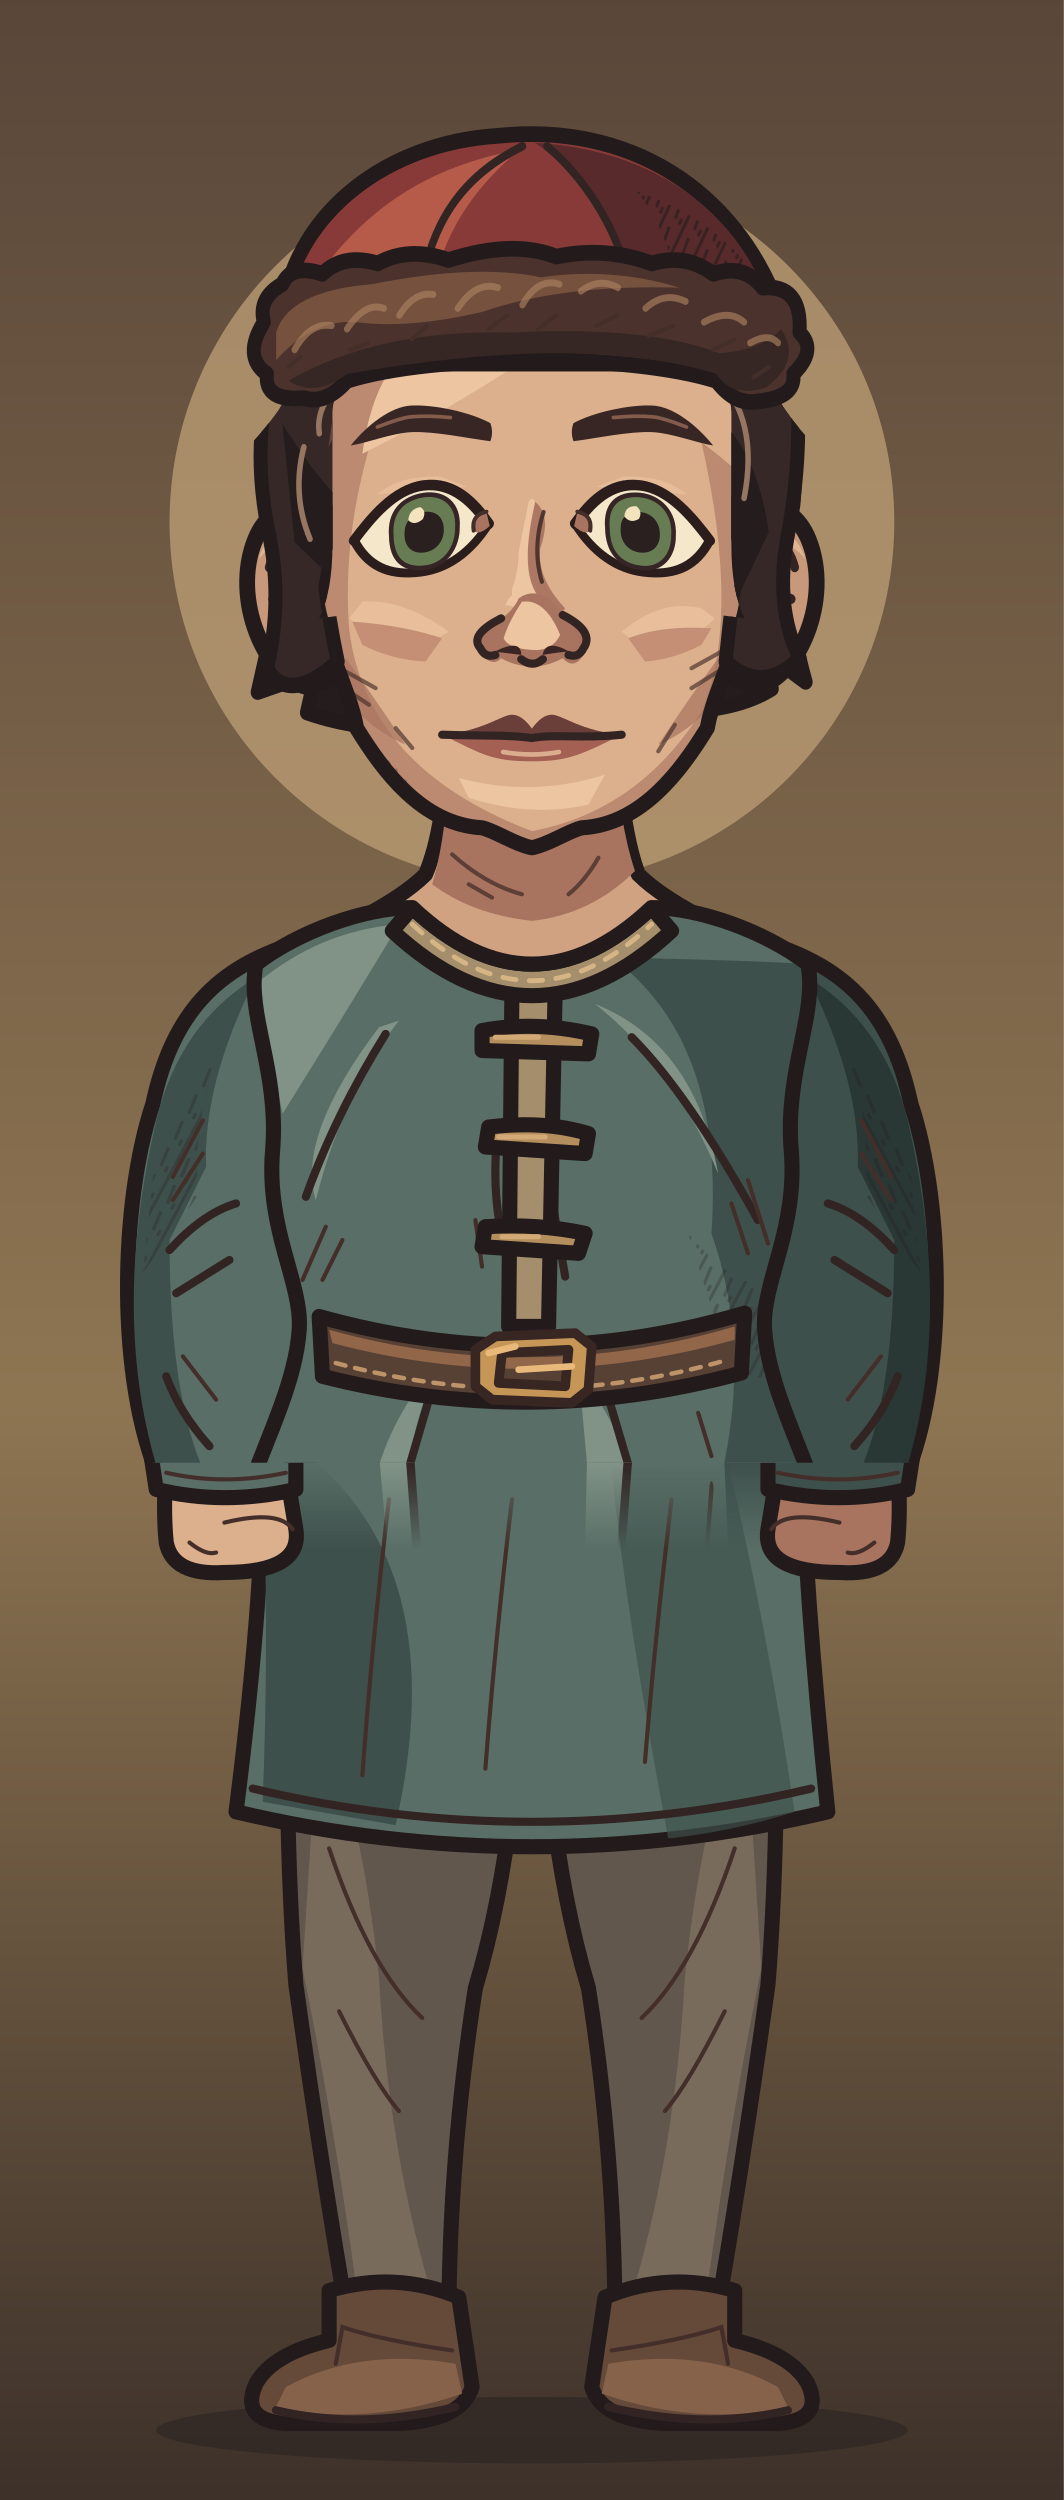
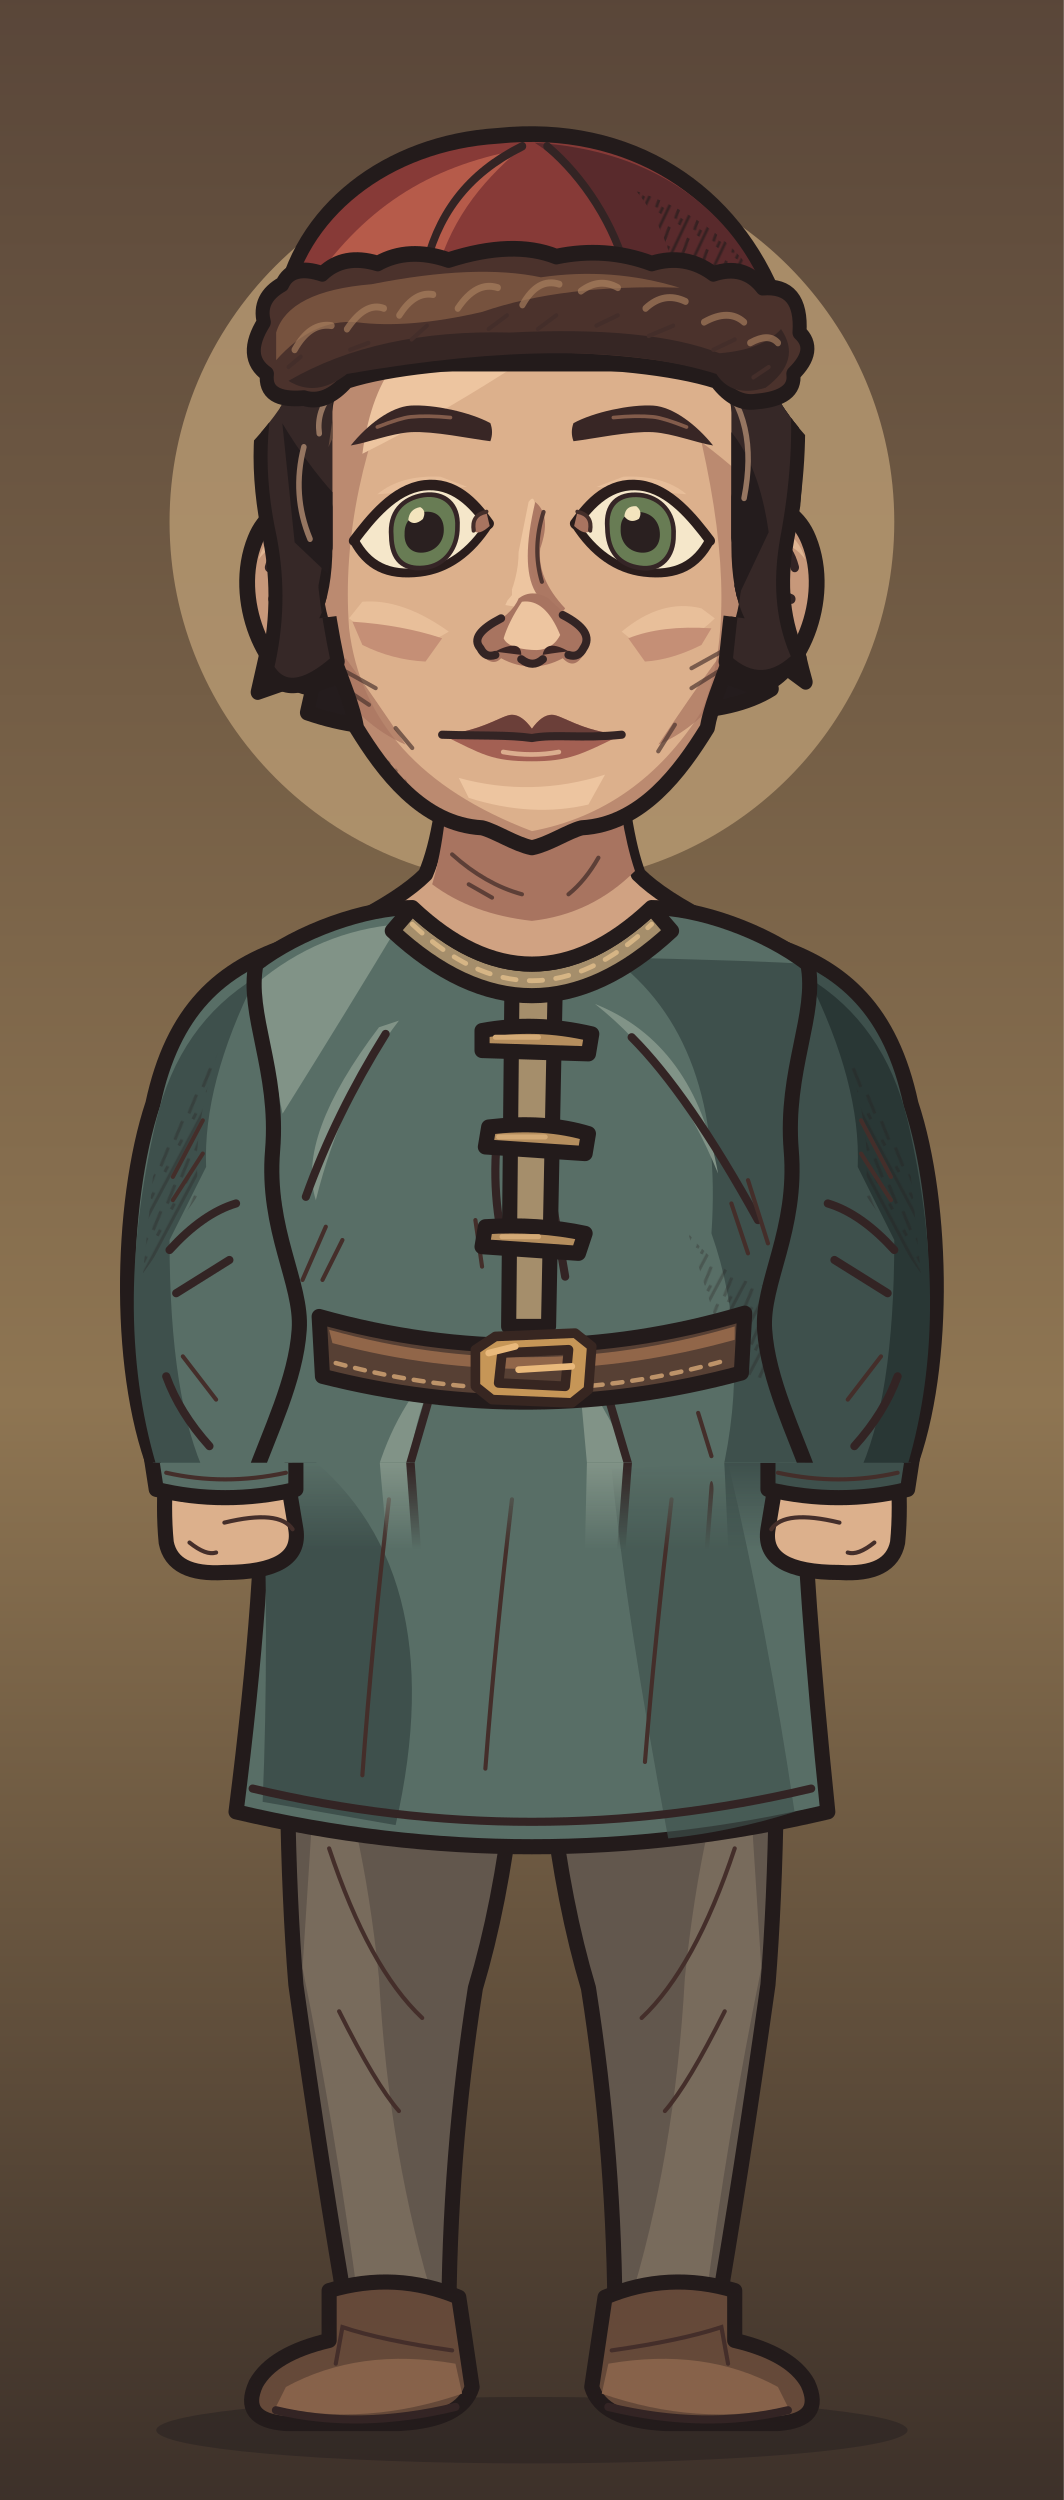
<svg xmlns="http://www.w3.org/2000/svg" xmlns:xlink="http://www.w3.org/1999/xlink" aria-labelledby="title" width="320" height="752" viewBox="0 0 320 752" role="img">
  <defs>
    <style>
      .edge {stroke:#231b1b;stroke-width:4.55;stroke-linecap:round;stroke-linejoin:round}
      .seam {fill:none;stroke:#332424;stroke-width:2.45;stroke-linecap:round;stroke-linejoin:round}
      .etch {fill:none;stroke:#442e2a;stroke-width:1.25;stroke-linecap:round}
      .hair-line {fill:none;stroke:#967661;stroke-width:1.45;stroke-linecap:round}
      .white {fill:#f5e7ca;stroke:#2a1d1c;stroke-width:2.65;stroke-linejoin:round}
      .label {fill:#efdfc1;font:600 20px Georgia,serif}
      .muted {fill:#b8aa96;font:13px 'Segoe UI',sans-serif}
      .section {fill:#dcbb8e;font:600 14px 'Segoe UI',sans-serif}
    </style>
    <linearGradient id="umber" x2="0" y2="1" gradientUnits="objectBoundingBox">
      <stop stop-color="#594639" />
      <stop offset=".56" stop-color="#8e7552" />
      <stop offset="1" stop-color="#3c3029" />
    </linearGradient>
    <linearGradient id="ash" x2="0" y2="1" gradientUnits="objectBoundingBox">
      <stop stop-color="#3b423d" />
      <stop offset=".56" stop-color="#7a7d67" />
      <stop offset="1" stop-color="#242b28" />
    </linearGradient>
    <linearGradient id="rose" x2="0" y2="1" gradientUnits="objectBoundingBox">
      <stop stop-color="#51404a" />
      <stop offset=".56" stop-color="#8a6972" />
      <stop offset="1" stop-color="#372c33" />
    </linearGradient>
    <pattern id="paper-grain" width="63" height="57" patternUnits="userSpaceOnUse">
      <path d="M1 16l2-1m21-4 5-2m16 7 6-1M12 32l3-1m16 11 4-1m20-14 4 1M4 51l5-1m41 0 9-2" fill="none" stroke="#231a1b" stroke-width=".85" opacity=".19" />
      <path d="M4 5l9-1m29 2 2-1M1 40l4-1m12 9 1-1m21-23 4-1m9 12 5-2" fill="none" stroke="#f0dbb5" stroke-width=".85" opacity=".23" />
      <path d="M16 19h.6m13-3h.7m28 6h.7m-39 15h.6m23 4h.6m-12 11h.7m29-39h.7" fill="none" stroke="#21191a" stroke-width="1.2" opacity=".28" stroke-linecap="round" />
    </pattern>
    <pattern id="ink-lines" width="7" height="9" patternUnits="userSpaceOnUse" patternTransform="rotate(28)">
      <path d="M1 -2V10m2.8-8 .6 6m1.9-1v5" stroke="#271d1d" stroke-width=".95" fill="none" opacity=".65" />
    </pattern>
    <radialGradient id="vignette" cx=".5" cy=".39" r=".72">
      <stop offset=".47" stop-color="#20191c" stop-opacity="0" />
      <stop offset="1" stop-color="#20191c" stop-opacity=".48" />
    </radialGradient>
    <g id="firs" fill="currentColor">
      <path d="M10 439Q15 379 12 300L9 220 15 146 15 54 19 80 21 147 28 230 25 326 29 439Z" />
      <path d="M17 169Q27 174 45 174L57 169 49 179 27 187 17 185                M18 194Q29 196 52 192L63 183 56 194 26 205 16 207                M15 225Q46 230 67 218L77 206 71 223 42 238 18 241                M17 252Q48 255 78 245L91 230 84 249 52 266 20 269                M14 282Q40 281 71 278L88 261 84 281 57 291 19 298                M19 312Q43 316 69 310L88 299 84 310 58 322 22 325" />
      <path d="M6 312 0 315V284L11 285M0 266 13 270V250L0 249M0 220 15 221 15 206 0 202                M0 180 16 181V167L0 165M0 141 15 150V138L0 133M0 112 17 127V118L0 104" />
      <path d="M64 440Q55 380 58 324L59 258 63 217 68 222 65 266 68 328 76 440Z                M63 291Q78 294 89 282L100 267 96 283 81 301 62 307                M63 323Q80 323 106 304L98 321 68 339                M63 316Q44 306 37 293L41 307 64 329Z" />
    </g>
    <g id="brambles" fill="none" stroke="currentColor" stroke-linecap="round" stroke-linejoin="round">
      <path stroke-width="3.8" d="M9 440Q13 401 21 380T26 333m-8 57Q39 375 43 352m-28 46Q6 377 0 376M41 440Q41 402 63 385m-20 44q26-6 39-30" />
      <path stroke-width="2" d="M23 364l14-13m-12 4-7-15m20 29 17-4m-15-1 1-11m13 49 2-17m2 14 18-5m-34 32q-12-10-17-10" />
    </g>
    <g id="night-scratches" fill="none" stroke="currentColor" stroke-width="1.2" stroke-linecap="round">
      <path d="M16 113q32-11 54-8m-30 9 16-3m184-40q19-4 44 1m-11 7 19 4                M24 335q33-3 68-16m-44 16 26-4m164-9q31 5 60-3m-39 8 38-3                M27 391q22-6 52-5m168 14q28-8 57-8m-40 11 24-4                M55 178l18-6m177 36 17 3m-12-4 17-1" />
    </g>
    <g id="shirt-setting">
      <rect width="320" height="440" fill="url(#umber)" />
      <path d="M60 187C49 137 74 84 122 63c51-23 107-8 139 35 30 40 23 101-1 135-24 36-65 54-110 49-44-4-79-42-90-95Z" fill="#c2a077" />
      <path d="M53 178C47 128 84 78 129 61m-65 160c22 43 65 68 103 66m82-187c19 20 27 48 24 72" fill="none" stroke="#c6a578" stroke-width="1.3" opacity=".65" />
      <path d="M50 217q24 8 64 1l-15 7-56 6m176-90q39-13 70-5l-26 4 28 2-64 6" fill="#856c54" opacity=".5" />
      <use xlink:href="#firs" style="color:#342827" opacity=".52" transform="translate(-26 8)" />
      <use xlink:href="#firs" style="color:#413128" opacity=".58" transform="translate(340 101) scale(-1 .81)" />
      <use xlink:href="#night-scratches" style="color:#dfbb87" opacity=".28" />
      <use xlink:href="#brambles" style="color:#291f22" opacity=".71" />
      <rect width="320" height="440" fill="url(#vignette)" />
      <rect width="320" height="440" fill="url(#paper-grain)" />
    </g>
    <g id="armor-setting">
      <rect width="320" height="440" fill="url(#ash)" />
      <path d="M48 164c1-51 34-91 83-101 48-11 98 1 130 36 37 39 36 93 8 136-20 30-75 59-121 49-56-12-101-60-100-120Z" fill="#a5a48a" />
      <path d="M54 144q8-48 53-66m108 5c39 15 61 39 68 68m-44 107q-41 31-93 30" fill="none" stroke="#bec0a0" stroke-width="1.2" opacity=".56" />
      <path d="M42 173q49-4 68 3l-43 6 25 3-49 4m151 35q47 10 104-6l-26 14-62 8Z" fill="#707764" opacity=".48" />
      <use xlink:href="#firs" style="color:#27312c" opacity=".64" transform="translate(-36 30)" />
      <use xlink:href="#firs" style="color:#303833" opacity=".75" transform="translate(324 45) scale(-.86 1.03)" />
      <use xlink:href="#brambles" style="color:#252a27" opacity=".62" transform="translate(319 10) scale(-1 1)" />
      <use xlink:href="#night-scratches" style="color:#d8d8a9" opacity=".28" transform="translate(-2 21)" />
      <rect width="320" height="440" fill="url(#vignette)" />
      <rect width="320" height="440" fill="url(#paper-grain)" />
    </g>
    <g id="woman-setting">
      <rect width="320" height="440" fill="url(#rose)" />
      <path d="M56 160C60 107 95 74 142 65c47-9 100 15 121 50 23 39 19 90-12 126-31 39-73 55-115 44-52-13-85-74-80-125Z" fill="#b18b83" />
      <path d="M61 126c15-36 40-55 84-63m97 38c27 25 36 61 29 98m-201 25q14 29 42 47" fill="none" stroke="#d0a69a" stroke-width="1.2" opacity=".58" />
      <path d="M44 235q40-4 76-1l-20 6-36 2 19 3-44 5m183-50q35 3 60-3l-24 9-31 2" fill="#775d65" opacity=".6" />
      <use xlink:href="#firs" style="color:#3b2b34" opacity=".58" transform="translate(-20 84) scale(.86 .91)" />
      <use xlink:href="#firs" style="color:#3d2e39" opacity=".68" transform="translate(327 54) scale(-.85 .98)" />
      <path d="M300 440q-2-82-6-173l-9-103 7-35 12 42 9 98 7 171Z                M294 195q-10-18-25-24l-15-1 13-4 11 2 18 15                M285 162q-13-22-34-27l-7 4 7-11 17 4 20 17                M303 242q-18-23-36-27l-13 3 15-9 11 2 21 15" fill="#3a2b33" opacity=".64" />
      <use xlink:href="#brambles" style="color:#2d2229" opacity=".8" transform="translate(12 6)" />
      <use xlink:href="#night-scratches" style="color:#e1b8a8" opacity=".28" transform="translate(0 7)" />
      <rect width="320" height="440" fill="url(#vignette)" />
      <rect width="320" height="440" fill="url(#paper-grain)" />
    </g>
    <pattern id="mail-rings" width="14" height="13" patternUnits="userSpaceOnUse" patternTransform="rotate(-7)">
      <path d="M-1 2q3-3 6 0 1 3-2 5Q0 8-1 5M6 2q3-3 6 0 1 3-2 5Q7 8 6 5M3 8q3-3 6 0 1 3-2 5-3 1-4-2M10 8q3-3 6 0" fill="none" stroke="#2d2c28" stroke-width="1.6" stroke-linecap="round" />
      <path d="M-.5 4q1.5-2 3-1m5 1q1.4-2 3-1M4 10q1.5-2 3-1m4 1q1.4-2 3-1" fill="none" stroke="#9a9b87" stroke-width="1.12" opacity=".78" stroke-linecap="round" />
    </pattern>
    <pattern id="armor-plates" width="47" height="24" patternUnits="userSpaceOnUse" patternTransform="translate(4 4) rotate(2)">
      <path d="M1 0l21 .7 1 18-3 3-17-1-1-4Zm24 1 19-1 2 15-3 7-19-2Z" fill="#85867a" stroke="#352e2a" stroke-width="1.75" stroke-linejoin="round" />
      <path d="M2 2l18 .2-.2 4L5 7 4 17Zm24 0 16-1 1 4-14 2-3 10Z" fill="#a9a58d" />
      <path d="M19 4l4 14-3 3-16-1 13-4Zm22 2 4 10-2 5-17-1 13-4Z" fill="#62655f" />
      <path d="M7 7l1-.5m6 12 3-2m16-7 5-1m-7 5 4-2" fill="none" stroke="#d0c0a0" stroke-width=".9" opacity=".76" />
      <path d="M6 12q2-2 2.7 1-1 2.2-2.7.5Zm12 1q1.8-2 2.4.6-1 2.6-2.5.8Zm11 1q1-2.2 2.8-1-.2 2.9-2.8 2.1Zm12-2q2.2-1.4 2.3.8-1 2.3-2.3.5Z" fill="#3c342d" />
    </pattern>
    <clipPath id="portrait-frame">
      <rect width="320" height="440" />
    </clipPath>
    <clipPath id="headgear-hair-back-reveal">
      <path d="M88.662 109.5H231.338Q229.338 118.5 249.338 138.5L320 215V440H0V215L70.662 138.5Q90.662 118.5 88.662 109.5Z" />
    </clipPath>
    <clipPath id="wardrobe-torso-mask">
      <path d="M124 273 C110 273 90 280 77 290 C74 305 84 322 82 346 C80 370 91 386 90 400 C89 415 81 431 76 445 H244 C239 431 231 415 230 400 C229 386 240 370 238 346 C236 322 246 305 243 290 C230 280 210 273 196 273 Q160 307 124 273Z" />
    </clipPath>
    <clipPath id="face-shape-clip">
      <path d="M 160 73 C 191 73 219 90 223 128 C 224 143 225 164 225 177 C 225 189 214.75 207 212.75 219 C 204.75 232 193 248 175 249 C 171 250 165 254 160 255 C 155 254 149 250 145 249 C 127 248 115.25 232 107.25 219 C 105.25 207 95 189 95 177 C 95 164 96 143 97 128 C 101 90 129 73 160 73 Z" />
    </clipPath>
    <clipPath id="face-features-eye-left">
      <path d="M-21 0 C-16 -6 -9 -14 0 -14 C9 -14 15 -7 19.5 0 C14 8 7 12 -1 12 C-11 12 -17 8 -21 0Z" />
    </clipPath>
    <clipPath id="face-features-eye-right">
      <path d="M-21 0 C-16 -6 -9 -14 0 -14 C9 -14 15 -7 19.5 0 C14 8 7 12 -1 12 C-11 12 -17 8 -21 0Z" />
    </clipPath>
    <clipPath id="face-features-nose-bridge">
      <path d="M154 144H167V179L172 185V187H149V185L154 179Z" />
    </clipPath>
    <clipPath id="headgear-hair-front-reveal">
      <path d="M88.662 109.5H231.338Q229.338 118.5 249.338 138.5L320 215V440H0V215L70.662 138.5Q90.662 118.5 88.662 109.5Z" />
    </clipPath>
    <clipPath id="headgear-hair-face">
      <path d="M25 0H100V164Q100 178 96 186Q160 177 224 186Q220 178 220 164V0H295V337H25Z" />
    </clipPath>
    <clipPath id="hair-crown-clip">
      <path d="M97 198q-16 13-23 2 5-19 1-38-7-29 2-52 9-36 38-49 25-14 48-9 28-6 54 12 28 18 29 53 2 21-3 45-4 20 4 35-12 11-24 1Q226 172 226.5 174Q224 151 217 125Q199 129 182 116Q166 106 155 98Q142 112 118 121Q108 125 101 125Q99 148 93 176Q94 185 97 198Z" />
    </clipPath>
    <clipPath id="full-costume-join-outline">
      <path d="M79 435 Q80 474 71 545 Q160 566 249 545 Q242 477 241 435Z" />
    </clipPath>
    <linearGradient id="full-costume-join-fade" x1="0" y1="0" x2="0" y2="1">
      <stop offset="0" stop-color="#fff" />
      <stop offset="1" stop-color="#000" />
    </linearGradient>
    <mask id="full-costume-join-mask" maskUnits="userSpaceOnUse" x="0" y="440" width="320" height="26">
      <rect x="0" y="440" width="320" height="26" fill="url(#full-costume-join-fade)" />
    </mask>
  </defs>
  <g data-part="full-costume">
    <rect width="320" height="752" fill="url(#umber)" />
    <circle cx="160" cy="157" r="109" fill="#b99b73" opacity=".8" />
    <ellipse cx="160" cy="731" rx="113" ry="10" fill="#261f20" opacity=".5" />
    <g>
      <path d="M87 469 L158 469 Q158 548 143 598 Q135 649 135 700 H105 Q97 654 89 597 Q85 548 87 469Z" fill="#62574d" class="edge" />
      <path d="M96 514 Q109 546 114 595 Q117 649 131 694 H108Q101 641 91 592Z" fill="#8c7c69" opacity=".53" />
      <path d="M99 556Q111 592 127 607 M102 605Q113 627 120 635" class="etch" />
      <g transform="translate(0 0)">
        <path d="M99 689Q119 683 138 691L142 718Q139 728 120 729H86Q72 728 77 717Q82 708 99 704Z" fill="#654939" class="edge" />
        <path d="M86 718Q108 706 137 711L139 720Q110 730 83 724Z" fill="#87624a" />
        <path d="M101 711L103 700Q115 704 136 707" class="etch" />
        <path d="M83 725Q108 731 137 724" class="seam" />
      </g>
    </g>
    <g transform="translate(320 0) scale(-1 1)">
      <path d="M87 469 L158 469 Q158 548 143 598 Q135 649 135 700 H105 Q97 654 89 597 Q85 548 87 469Z" fill="#62574d" class="edge" />
      <path d="M96 514 Q109 546 114 595 Q117 649 131 694 H108Q101 641 91 592Z" fill="#8c7c69" opacity=".53" />
      <path d="M99 556Q111 592 127 607 M102 605Q113 627 120 635" class="etch" />
      <g transform="translate(0 0)">
        <path d="M99 689Q119 683 138 691L142 718Q139 728 120 729H86Q72 728 77 717Q82 708 99 704Z" fill="#654939" class="edge" />
        <path d="M86 718Q108 706 137 711L139 720Q110 730 83 724Z" fill="#87624a" />
        <path d="M101 711L103 700Q115 704 136 707" class="etch" />
        <path d="M83 725Q108 731 137 724" class="seam" />
      </g>
    </g>
    <path d="M79 435 Q80 474 71 545 Q160 566 249 545 Q242 477 241 435Z" fill="#586e66" class="edge" />
    <path d="M89 435 Q137 470 119 549 L79 542 Q81 495 79 435Z" fill="#3e504c" />
    <path d="M184 442Q188 484 201 553Q220 551 239 545 Q231 491 219 440Z" fill="#3e504c" opacity=".66" />
    <path d="M117 451Q112 493 109 534" class="etch" />
    <path d="M154 451Q149 493 146 532" class="etch" />
    <path d="M202 451Q197 493 194 530" class="etch" />
    <path d="M76 538Q160 558 244 538" class="seam" />
    <g clip-path="url(#full-costume-join-outline)" mask="url(#full-costume-join-mask)">
      <use transform="matrix(1 0 0 -4 0 2200)" xlink:href="#full-costume-upper" />
    </g>
    <g>
-       <path d="M50 441 Q49 454 50 464 Q52 474 67.5 473Q91 473 89 460 L86 442Z" fill="#dcb08c" class="edge" />
+       <path d="M50 441 Q49 454 50 464 Q52 474 67.5 473Q91 473 89 460 L86 442Z" fill="#dcb08c" class="edge" data-part="hand" />
      <path d="M67.5 458Q84 454 88 460 M57 464q5 4 8 3" class="etch" />
      <path d="M45 435H89L89 448Q67.5 453 47 448Z" fill="#586e66" class="edge" />
      <path d="M50 443Q67.5 447 86 443" class="etch" />
    </g>
    <g transform="translate(320 0) scale(-1 1)">
-       <path d="M50 441 Q49 454 50 464 Q52 474 67.5 473Q91 473 89 460 L86 442Z" fill="#a87460" class="edge" />
+       <path d="M50 441 Q49 454 50 464 Q52 474 67.5 473Q91 473 89 460 L86 442Z" fill="#dcb08c" class="edge" data-part="hand" />
      <path d="M67.5 458Q84 454 88 460 M57 464q5 4 8 3" class="etch" />
      <path d="M45 435H89L89 448Q67.5 453 47 448Z" fill="#3e504c" class="edge" />
      <path d="M50 443Q67.5 447 86 443" class="etch" />
    </g>
  </g>
  <g clip-path="url(#portrait-frame)" id="full-costume-upper">
    <g id="hair-back">
      <g clip-path="url(#headgear-hair-back-reveal)">
        <g transform="matrix(0.926 0 0 1.024 11.765 -3.765)">
          <path d="M104 96q-25 16-27 45-7 21 0 42l-6 24 19-6-3 12q35 11 69-6 59 12 82-1l-4-12 15 10q-9-29-4-52 4-39-23-58Z" fill="#241c1d" class="edge" />
        </g>
      </g>
    </g>
    <g data-part="neck">
      <g id="face-shape-neck">
        <path d="M 135 219 Q 134 249 128 263 Q 121 270 105 278 L 122 301 198 301 215 278 Q 199 270 192 263 Q 187 250 185 219 Z" fill="#d0a282" class="edge" />
        <path d="M 135 224 185 224 Q 186 247 191 262 Q 178 275 160 277 Q 142 275 130 266 Q 135 249 135 224 Z" fill="#a87460" />
        <path d="M 136 257 q 10 9 21 12 m -16 -3 7 4 m 32 -12 q -4 7 -9 11" class="etch" opacity=".75" />
      </g>
    </g>
    <path d="M88 284 C66 291 52 304 46 332 C36 362 35 415 48 445 H87 L106 336Z" fill="#586e66" class="edge" />
    <path d="M47 337 Q54 308 77 294 Q61 326 62 351 L51 373 Q51 421 62 444 H48 Q33 397 47 337Z" fill="#3e504c" />
    <path d="M46 354 Q57 326 66 315 Q57 342 60 359 L43 383Z" fill="url(#ink-lines)" opacity=".44" />
    <path d="M51 376 q10 -11 20 -14 m-18 27 16 -10 M50 414 q4 11 13 21" class="seam" />
    <path d="M52 354 l9 -17 m-9 24 9 -14 m-6 61 10 13" class="etch" />
    <g transform="translate(320 0) scale(-1 1)">
      <path d="M88 284 C66 291 52 304 46 332 C36 362 35 415 48 445 H87 L106 336Z" fill="#3e504c" class="edge" />
      <path d="M47 337 Q54 308 77 294 Q61 326 62 351 L51 373 Q51 421 62 444 H48 Q33 397 47 337Z" fill="#293735" />
      <path d="M46 354 Q57 326 66 315 Q57 342 60 359 L43 383Z" fill="url(#ink-lines)" opacity=".44" />
      <path d="M51 376 q10 -11 20 -14 m-18 27 16 -10 M50 414 q4 11 13 21" class="seam" />
      <path d="M52 354 l9 -17 m-9 24 9 -14 m-6 61 10 13" class="etch" />
    </g>
    <path d="M124 273 C110 273 90 280 77 290 C74 305 84 322 82 346 C80 370 91 386 90 400 C89 415 81 431 76 445 H244 C239 431 231 415 230 400 C229 386 240 370 238 346 C236 322 246 305 243 290 C230 280 210 273 196 273 Q160 307 124 273Z" fill="#586e66" />
    <g data-part="torso" clip-path="url(#wardrobe-torso-mask)">
      <path d="M77 296 Q96 280 120 278 Q105 303 85 335Z" fill="#819387" />
      <path d="M184 288 Q230 289 243 290 L260 444 H217 Q226 405 214 371 Q218 313 184 288Z" fill="#3e504c" />
      <path d="M78 344 Q88 359 84 381 L69 402 L61 359Z" fill="#3e504c" />
      <path d="M207 371 Q223 390 235 386 L234 416 L220 412Z" fill="url(#ink-lines)" opacity=".42" />
      <path d="M120 307 Q103 329 95 361 Q89 342 114 309Z M179 302 Q209 314 216 353 Q203 321 179 302Z" fill="#819387" />
      <path d="M133 409 Q124 426 123 444 H113 Q119 423 133 409Z M174 412 Q184 426 192 445 H177Z" fill="#819387" />
      <path d="M116 311 Q101 335 92 360 M190 312 Q207 329 228 367 M150 338 q-3 22 3 42 m11 -31 6 35 M129 421 l-7 24 m60 -28 8 27" class="seam" />
      <path d="M98 369 l-7 16 m12 -12 -6 12 M225 355 l6 19 m-11 -12 5 15 M143 367 l2 14 m65 44 4 13" class="etch" />
      <path d="M154 296 167 297 165 399 153 399Z" fill="#a58e6b" class="edge" />
      <path d="M145 310q16 -3 33 1l-1 6-32 -1Z M147 339q17 -2 30 2l-1 6-30 -2Z M146 369q16 -1 30 2l-2 6-29 -2Z" fill="#b58e5e" class="edge" />
      <path d="M149 312h13m-12 30h14m-13 30h11" fill="none" stroke="#d3aa76" stroke-width="1.5" stroke-linecap="round" />
      <path d="M124 273 Q160 307 196 273 L202 280 Q160 319 118 280Z" fill="#a58e6b" class="edge" />
      <path d="M124 278 Q160 312 196 278" fill="none" stroke="#d6b585" stroke-width="1.45" stroke-dasharray="4 4" stroke-linecap="round" />
    </g>
    <path d="M124 273 C110 273 90 280 77 290 C74 305 84 322 82 346 C80 370 91 386 90 400 C89 415 81 431 76 445 H244 C239 431 231 415 230 400 C229 386 240 370 238 346 C236 322 246 305 243 290 C230 280 210 273 196 273 Q160 307 124 273Z" fill="none" class="edge" />
    <g data-part="belt" clip-path="url(#wardrobe-torso-mask)">
      <path d="M96 396 Q160 414 224 395 L223 413 Q160 430 97 414Z" fill="#574034" class="edge" />
      <path d="M99 400 Q160 417 221 399 L221 403 Q160 420 100 404Z" fill="#916649" />
      <path d="M101 410 Q160 426 219 409" fill="none" stroke="#bd9369" stroke-width="1.35" stroke-dasharray="3 3" stroke-linecap="round" />
      <path d="M149 402l24 -1 5 4-1 13-5 4-24 -1-5 -4v-11Z M151 407l-1 9 20 1 1 -11Z" fill="#c69657" fill-rule="evenodd" stroke="#372621" stroke-width="2.9" stroke-linejoin="round" />
      <path d="M156 412l16 -1m-25 -4 8 -2" fill="none" stroke="#e9b97b" stroke-width="2" stroke-linecap="round" />
    </g>
    <g id="face-shape">
      <g id="face-shape-ears">
        <g transform="translate(105 179) scale(-1.046 1.19)">
          <path d="M -4 -15 C 7 -26 22 -25 27 -14 C 34 1 24 21 12 23 L -4 18 Z" fill="#c7987a" class="edge" />
          <path d="M 7 -15 C 16 -20 24 -16 26 -9 C 22 -14 16 -14 13 -11 L 10 -1 Z" fill="#edc5a0" opacity=".66" />
          <path d="M 23 -7 Q 20 -17 10 -11 L 7 2 M 22 1 Q 15 -2 11 6" class="seam" />
        </g>
        <g transform="translate(215 179) scale(1.046 1.19)">
          <path d="M -4 -15 C 7 -26 22 -25 27 -14 C 34 1 24 21 12 23 L -4 18 Z" fill="#c7987a" class="edge" />
          <path d="M 7 -15 C 16 -20 24 -16 26 -9 C 22 -14 16 -14 13 -11 L 10 -1 Z" fill="#edc5a0" opacity=".66" />
          <path d="M 23 -7 Q 20 -17 10 -11 L 7 2 M 22 1 Q 15 -2 11 6" class="seam" />
        </g>
      </g>
      <path d="M 160 73 C 191 73 219 90 223 128 C 224 143 225 164 225 177 C 225 189 214.75 207 212.75 219 C 204.75 232 193 248 175 249 C 171 250 165 254 160 255 C 155 254 149 250 145 249 C 127 248 115.25 232 107.25 219 C 105.25 207 95 189 95 177 C 95 164 96 143 97 128 C 101 90 129 73 160 73 Z" fill="#dcb08c" />
      <g clip-path="url(#face-shape-clip)">
        <path d="M 70 141 Q 104 91 123 103 Q 102 148 105 189 Q 110 231 160 250 Q 192 244 211 214 Q 223 186 211 133 Q 235 151 250 174 L 250 265 70 265 Z" fill="#bb8a70" />
        <path d="M 109 136.5 Q 114 99 142 98 Q 173 89 195 107 Q 174 98 152 112 Q 130 126 109 136.5 Z" fill="#edc5a0" />
        <g transform="translate(160 0) scale(-1 1)">
          <path d="M 25 190 Q 39 180 51 181 L 55 186 Q 45 194 32 194 Z" fill="#edc5a0" opacity=".72" />
          <path d="M 27 192 Q 39 188 54 187 L 51 194 Q 42 198.5 32 199 Z" fill="#c58f76" />
          <path d="M 56 198 Q 48 209 38 224 Q 52 218 62 202 Z" fill="#a87460" opacity=".73" />
        </g>
        <g transform="translate(160 0) scale(1 1)">
          <path d="M 27 190 Q 39 180 51 183 L 55 186 Q 45 196 32 194 Z" fill="#edc5a0" opacity=".72" />
          <path d="M 29 192 Q 39 188 54 189 L 51 194 Q 42 198.5 34 199 Z" fill="#c58f76" />
          <path d="M 56 198 Q 48 209 38 224 Q 52 218 62 202 Z" fill="#a87460" opacity=".73" />
        </g>
        <path d="M 92 183 Q 99 211 120 232 L 132 247 119 248 Q 98 234 85 212 Z M 229 184 Q 224 217 203 241 L 193 250 209 247 Q 230 233 240 211 Z" fill="url(#ink-lines)" opacity=".42" />
        <path d="M 138 234 Q 160 240 182 233 L 177 242 Q 160 246 141 240 Z" fill="#edc5a0" />
        <path d="M 104 202 l 9 5 m -8 1 6 4 m 97 -11 9 -5 m -9 11 8 -5 m -97 17 5 6 m 74 1 5 -8" class="etch" opacity=".65" />
      </g>
      <path d="M 160 73 C 191 73 219 90 223 128 C 224 143 225 164 225 177 C 225 189 214.75 207 212.75 219 C 204.75 232 193 248 175 249 C 171 250 165 254 160 255 C 155 254 149 250 145 249 C 127 248 115.25 232 107.25 219 C 105.25 207 95 189 95 177 C 95 164 96 143 97 128 C 101 90 129 73 160 73 Z" fill="none" class="edge" />
    </g>
    <g clip-path="url(#face-shape-clip)">
      <g data-part="eyes">
        <g transform="matrix(1 -0.12 0 1 127.5 160)">
          <path d="M-14 -13 Q-7 -18 5 -16 L13 -12" fill="#edc5a0" opacity=".65" />
          <path d="M-21 0 C-16 -6 -9 -14 0 -14 C9 -14 15 -7 19.5 0 C14 8 7 12 -1 12 C-11 12 -17 8 -21 0Z" class="white" />
          <g clip-path="url(#face-features-eye-left)">
            <g transform="translate(0 0) scale(1 1)">
              <path d="M-9.8 0 C-10.4 -7 -6.6 -10.9 0 -11.1 C6.1 -11.2 10.5 -7 10.1 -.3 C10.2 5.9 6.4 11 0 10.8 C-6.1 10.7 -9.7 7.2 -9.8 0Z" fill="#687c54" stroke="#352526" stroke-width="1.4" />
              <path d="M-5.8 -.2C-5.9-3.8-3.5-6 .1-6 3.8-6 6-3.6 6 .1 6 3.9 3.3 6.3-.2 6.2-3.9 6.1-6 3.3-5.8-.2Z" fill="#2a2020" />
              <path d="M-4.7-4.1Q-4.4-7.4-1.1-7.6 .9-6.3-.3-3.9-2.9-2-4.7-4.1Z" fill="#f3e4bd" />
            </g>
          </g>
          <path d="M-21 0 C-16 -6 -9 -14 0 -14 C9 -14 15 -7 19.5 0" fill="none" stroke="#2a1d1c" stroke-width="3.15" stroke-linecap="round" />
          <path d="M18.8 -3.8 Q14.2 -3.4 15 1.4 Q16.5 3.2 19.8 .6Z" fill="#a87460" />
          <path d="M18.8 -3.8 Q14.2 -3.4 15 1.4" class="etch" />
        </g>
        <g transform="matrix(-1 -0.12 0 1 192.5 160)">
          <path d="M-14 -13 Q-7 -18 5 -16 L13 -12" fill="#edc5a0" opacity=".65" />
          <path d="M-21 0 C-16 -6 -9 -14 0 -14 C9 -14 15 -7 19.5 0 C14 8 7 12 -1 12 C-11 12 -17 8 -21 0Z" class="white" />
          <g clip-path="url(#face-features-eye-right)">
            <g transform="translate(0 0) scale(-1 1)">
              <path d="M-9.8 0 C-10.4 -7 -6.6 -10.9 0 -11.1 C6.1 -11.2 10.5 -7 10.1 -.3 C10.2 5.9 6.4 11 0 10.8 C-6.1 10.7 -9.7 7.2 -9.8 0Z" fill="#687c54" stroke="#352526" stroke-width="1.4" />
              <path d="M-5.8 -.2C-5.9-3.8-3.5-6 .1-6 3.8-6 6-3.6 6 .1 6 3.9 3.3 6.3-.2 6.2-3.9 6.1-6 3.3-5.8-.2Z" fill="#2a2020" />
              <path d="M-4.7-4.1Q-4.4-7.4-1.1-7.6 .9-6.3-.3-3.9-2.9-2-4.7-4.1Z" fill="#f3e4bd" />
            </g>
          </g>
          <path d="M-21 0 C-16 -6 -9 -14 0 -14 C9 -14 15 -7 19.5 0" fill="none" stroke="#2a1d1c" stroke-width="3.15" stroke-linecap="round" />
          <path d="M18.8 -3.8 Q14.2 -3.4 15 1.4 Q16.5 3.2 19.8 .6Z" fill="#a87460" />
          <path d="M18.8 -3.8 Q14.2 -3.4 15 1.4" class="etch" />
        </g>
      </g>
      <g data-part="brows">
        <g transform="matrix(1 0 0 1 127.5 131)">
          <path d="M-22 3 C-17 -3.22 -10 -8.6 -4 -9 C3 -9.4 14 -7 20 -3.72 Q21 -1 20 1.72 C14 1 3 -1.4 -4 -1 C-10 -0.6 -17 2.22 -22 3Z" fill="#382625" />
          <path d="M-14 -2.55 Q-7 -5.3 -4 -5.6 Q1 -6.1 8 -5.4" fill="none" stroke="#835c4b" stroke-width="1.1" stroke-linecap="round" />
        </g>
        <g transform="matrix(-1 0 0 1 192.5 131)">
          <path d="M-22 3 C-17 -3.22 -10 -8.6 -4 -9 C3 -9.4 14 -7 20 -3.72 Q21 -1 20 1.72 C14 1 3 -1.4 -4 -1 C-10 -0.6 -17 2.22 -22 3Z" fill="#382625" />
          <path d="M-14 -2.55 Q-7 -5.3 -4 -5.6 Q1 -6.1 8 -5.4" fill="none" stroke="#835c4b" stroke-width="1.1" stroke-linecap="round" />
        </g>
      </g>
      <g data-part="nose">
        <g clip-path="url(#face-features-nose-bridge)">
          <path d="M159 151 Q161 148 161 154 Q157 169 162 177 L158 183 152 182 Q156 174 156 166Z" fill="#edc5a0" />
          <path d="M161 151 Q166 155 162.5 165 Q161.5 174 170 183 L167 187 161 178 Q156.5 170 161 151Z" fill="#a87460" opacity=".93" />
          <path d="M163.5 154 Q160 165 163 175" class="etch" opacity=".9" />
        </g>
        <path d="M156 180 Q160 177 165 180 C167 182 169.28 184 174 188 Q178 192 176 196 Q173 202 169.28 198 Q160 203 150.72 198 Q148 201 144 196 Q142 192 146 189 Q154 185 156 180Z" fill="#a87460" />
        <path d="M157 181 Q164 180 168.5 191 Q165.95 196 160 195.5 Q152.775 195 151.5 192 Q153 187 157 181Z" fill="#edc5a0" />
        <path d="M150.72 186 Q141 191 144.5 195 Q146 198 149 197 M169.28 185 Q179 190 175.5 195 Q174 198 171 197" class="seam" />
        <path d="M148.8 196 q8 -4 8 1 q-8 -1 -8 -1Z M163.2 197 q1 -5 8 -1 q-2 0 -8 1Z" fill="#3b2524" />
        <path d="M156.8 198.3 Q160.25 201 163.3 198.3" class="seam" />
      </g>
      <g data-part="mouth">
        <path d="M133 221 C145.15 220 151 215 154 215 Q157 215 160 219.2 Q163 215 166 215 C169 215 174.85 220 187 221 C174.85 227 171 229 160 229 C148 229 145.15 227 133 221Z" fill="#a36053" />
        <path d="M133 221 C145.15 220 151 215 154 215 Q157 215 160 219.2 Q163 215 166 215 C169 215 174.85 220 187 221 C174.85 222.25 167 220.7 160 222 C153 221 145.15 221.4 133 221Z" fill="#56322f" opacity=".72" />
        <path d="M133 221 C145.15 221.4 153 221 160 222 C167 220.7 174.85 222.25 187 221" class="seam" />
        <path d="M151.36 226.2 Q160 227.7 168.1 226.2" fill="none" stroke="#edc5a0" stroke-width="1.4" stroke-linecap="round" opacity=".76" />
      </g>
    </g>
    <g id="hair-front">
      <g clip-path="url(#headgear-hair-front-reveal)">
        <g clip-path="url(#headgear-hair-face)">
          <g transform="matrix(0.926 0 0 1.024 11.765 -3.765)">
            <path d="M97 198q-16 13-23 2 5-19 1-38-7-29 2-52 9-36 38-49 25-14 48-9 28-6 54 12 28 18 29 53 2 21-3 45-4 20 4 35-12 11-24 1Q226 172 226.5 174Q224 151 217 125Q199 129 182 116Q166 106 155 98Q142 112 118 121Q108 125 101 125Q99 148 93 176Q94 185 97 198Z" fill="#362827" class="edge" />
            <g clip-path="url(#hair-crown-clip)">
              <path d="M91 112q6-26 41-35 19-3 37-2 15-4 25-16-6 21-26 26-13 15-39 25l-28 11-7 14 3-19Zm76-20q22-1 37-12-3 9-9 12 13 4 21 14-25-5-38-11Z" fill="#63493d" />
              <path d="M79 128q8 12 17 21l1 26-14-12Zm123-38 26-13 13 25Z M210 121q22 7 27 39l-11 21Z" fill="#241c1d" />
              <path d="M83 122q-3-14 18-24t25-16q10-10 31-9t40-12M91 131q-2-13 21-23 17-7 26-18 10-10 29-6t41-9M99 135q1-12 21-18t27-14q12-10 32-10 17-1 38-11M184 106q22-5 36 8t9 36M86 135q-4 14 2 27" fill="none" stroke="#967661" stroke-width="1.8" stroke-linecap="round" stroke-linejoin="round" />
            </g>
          </g>
        </g>
      </g>
    </g>
    <g id="headgear-fur_cap">
      <g transform="matrix(0.926 0 0 1.038 11.765 -4.813)">
        <path d="M79 94 C84 66 113 46 149 44 C192 40 226 60 240 93 L229 110 H90 Z" fill="#873a37" class="edge" />
        <path d="M87 89 C105 65 126 53 156 48 C143 58 133 69 128 87 Z" fill="#b65b4a" />
        <path d="M161 46 C199 48 226 65 237 92 L191 90 C187 69 175 54 161 46 Z" fill="#592a2c" />
        <path d="M194 60 Q226 70 237 92 L208 91 Q205 72 194 60 Z" fill="url(#ink-lines)" />
        <path d="M157 47 C139 55 129 67 125 84 M165 47 C177 56 187 70 191 84" class="seam" />
        <path d="M73 98 Q71 91 79 87 Q82 81 92 84 Q99 78 110 81 Q120 76 133 80 Q154 74 168 79 Q184 76 199 81 Q210 78 219 84 Q229 81 235 88 Q248 87 247 101 Q253 106 245 113 Q246 120 233 121 Q226 122 220 115 C192 107 128 107 100 115 Q93 122 86 120 Q73 121 74 113 Q66 108 73 98 Z" fill="#4b322c" class="edge" />
        <path d="M77 101 Q81 89 108 87 Q142 81 163 85 Q186 82 208 88 Q170 87 144 95 Q120 100 103 98 Q89 97 77 109 Z" fill="#76523e" />
        <path d="M81 115 Q110 100 153 101 Q198 99 221 107 Q235 106 241 100 Q248 109 236 117 Q225 120 220 113 Q177 101 100 113 Q90 120 81 115 Z" fill="#362624" />
        <path d="M83 106 q5-8 12-7 m5 1 q6-8 12-6 m5 2 q5-7 11-6 m8 4 q6-8 13-6 m8 5 q5-8 12-6 m7 2 q6-4 12-1 m9 6 q6-5 13-2 m6 6 q8-4 13 0 m2 6 q6-3 9 0" fill="none" stroke="#aa8160" stroke-width="2" stroke-linecap="round" opacity=".65" />
        <path d="M81 111 l4-3 m16-2 6-2 m14-1 5-4 m20 1 6-4 m10 4 6-4 m13 3 7-3 m10 6 8-3 m13 7 7-3 m6 11 5-3" class="etch" />
      </g>
    </g>
  </g>
</svg>
